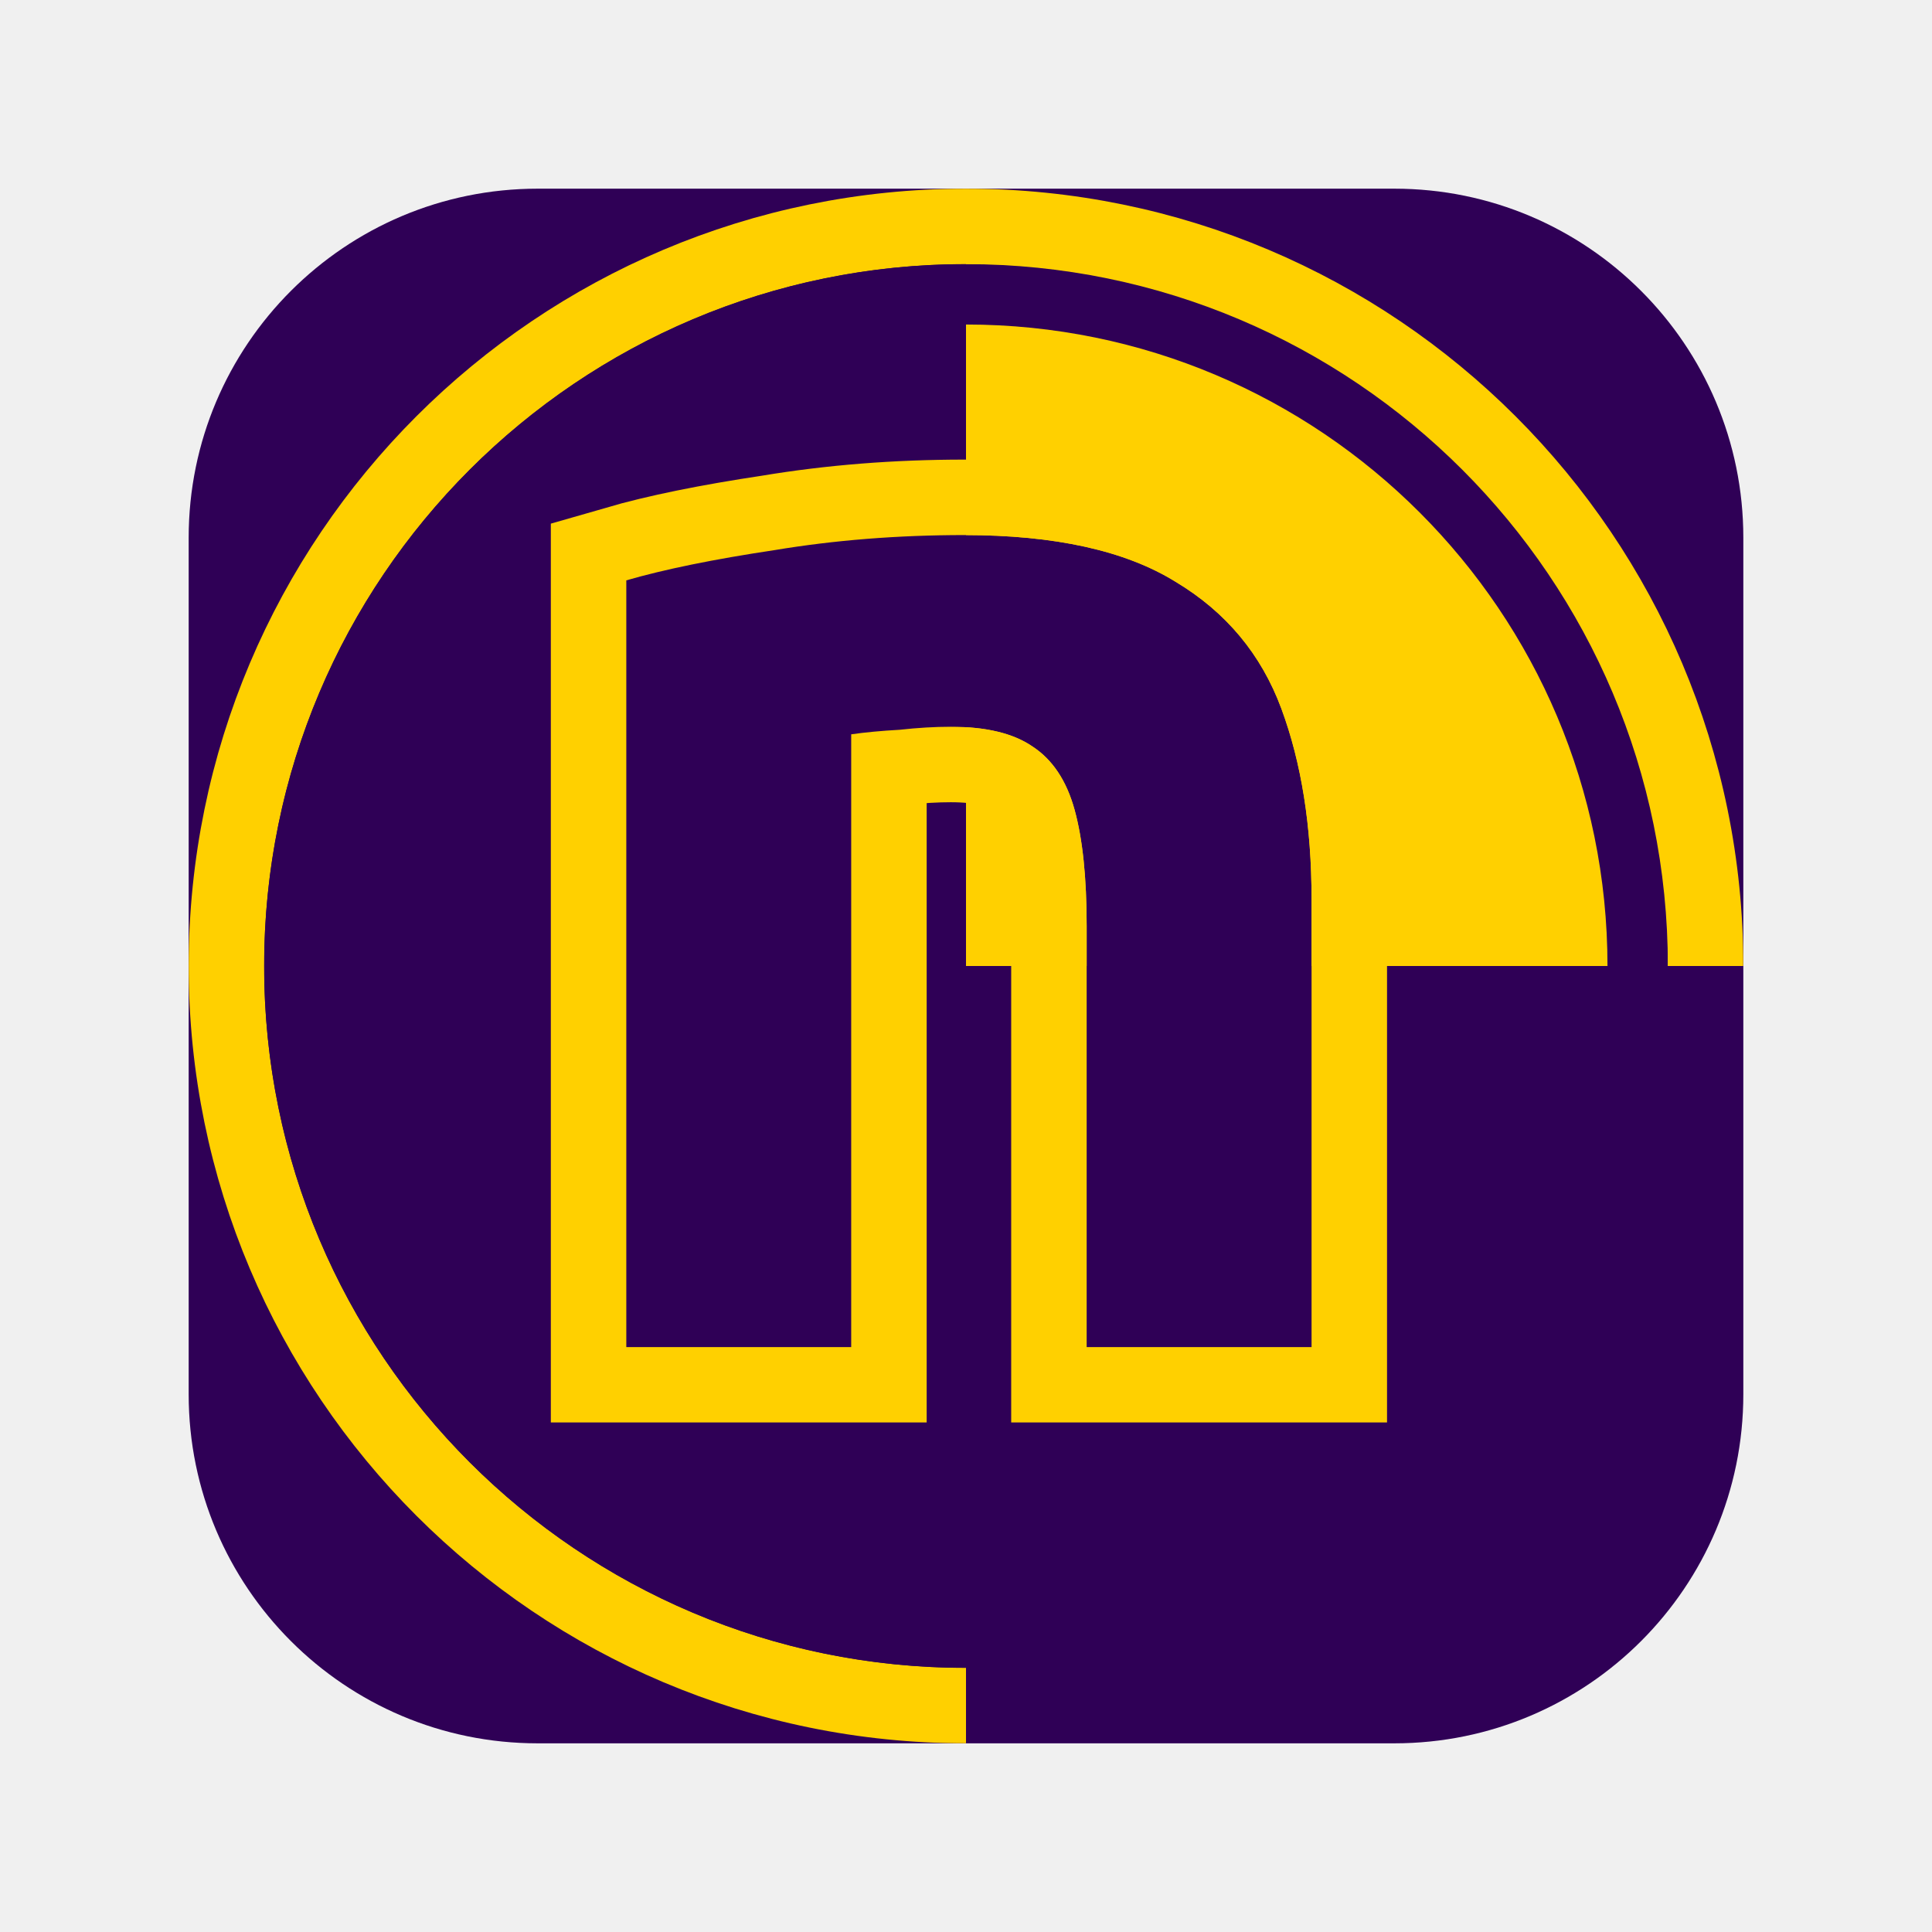
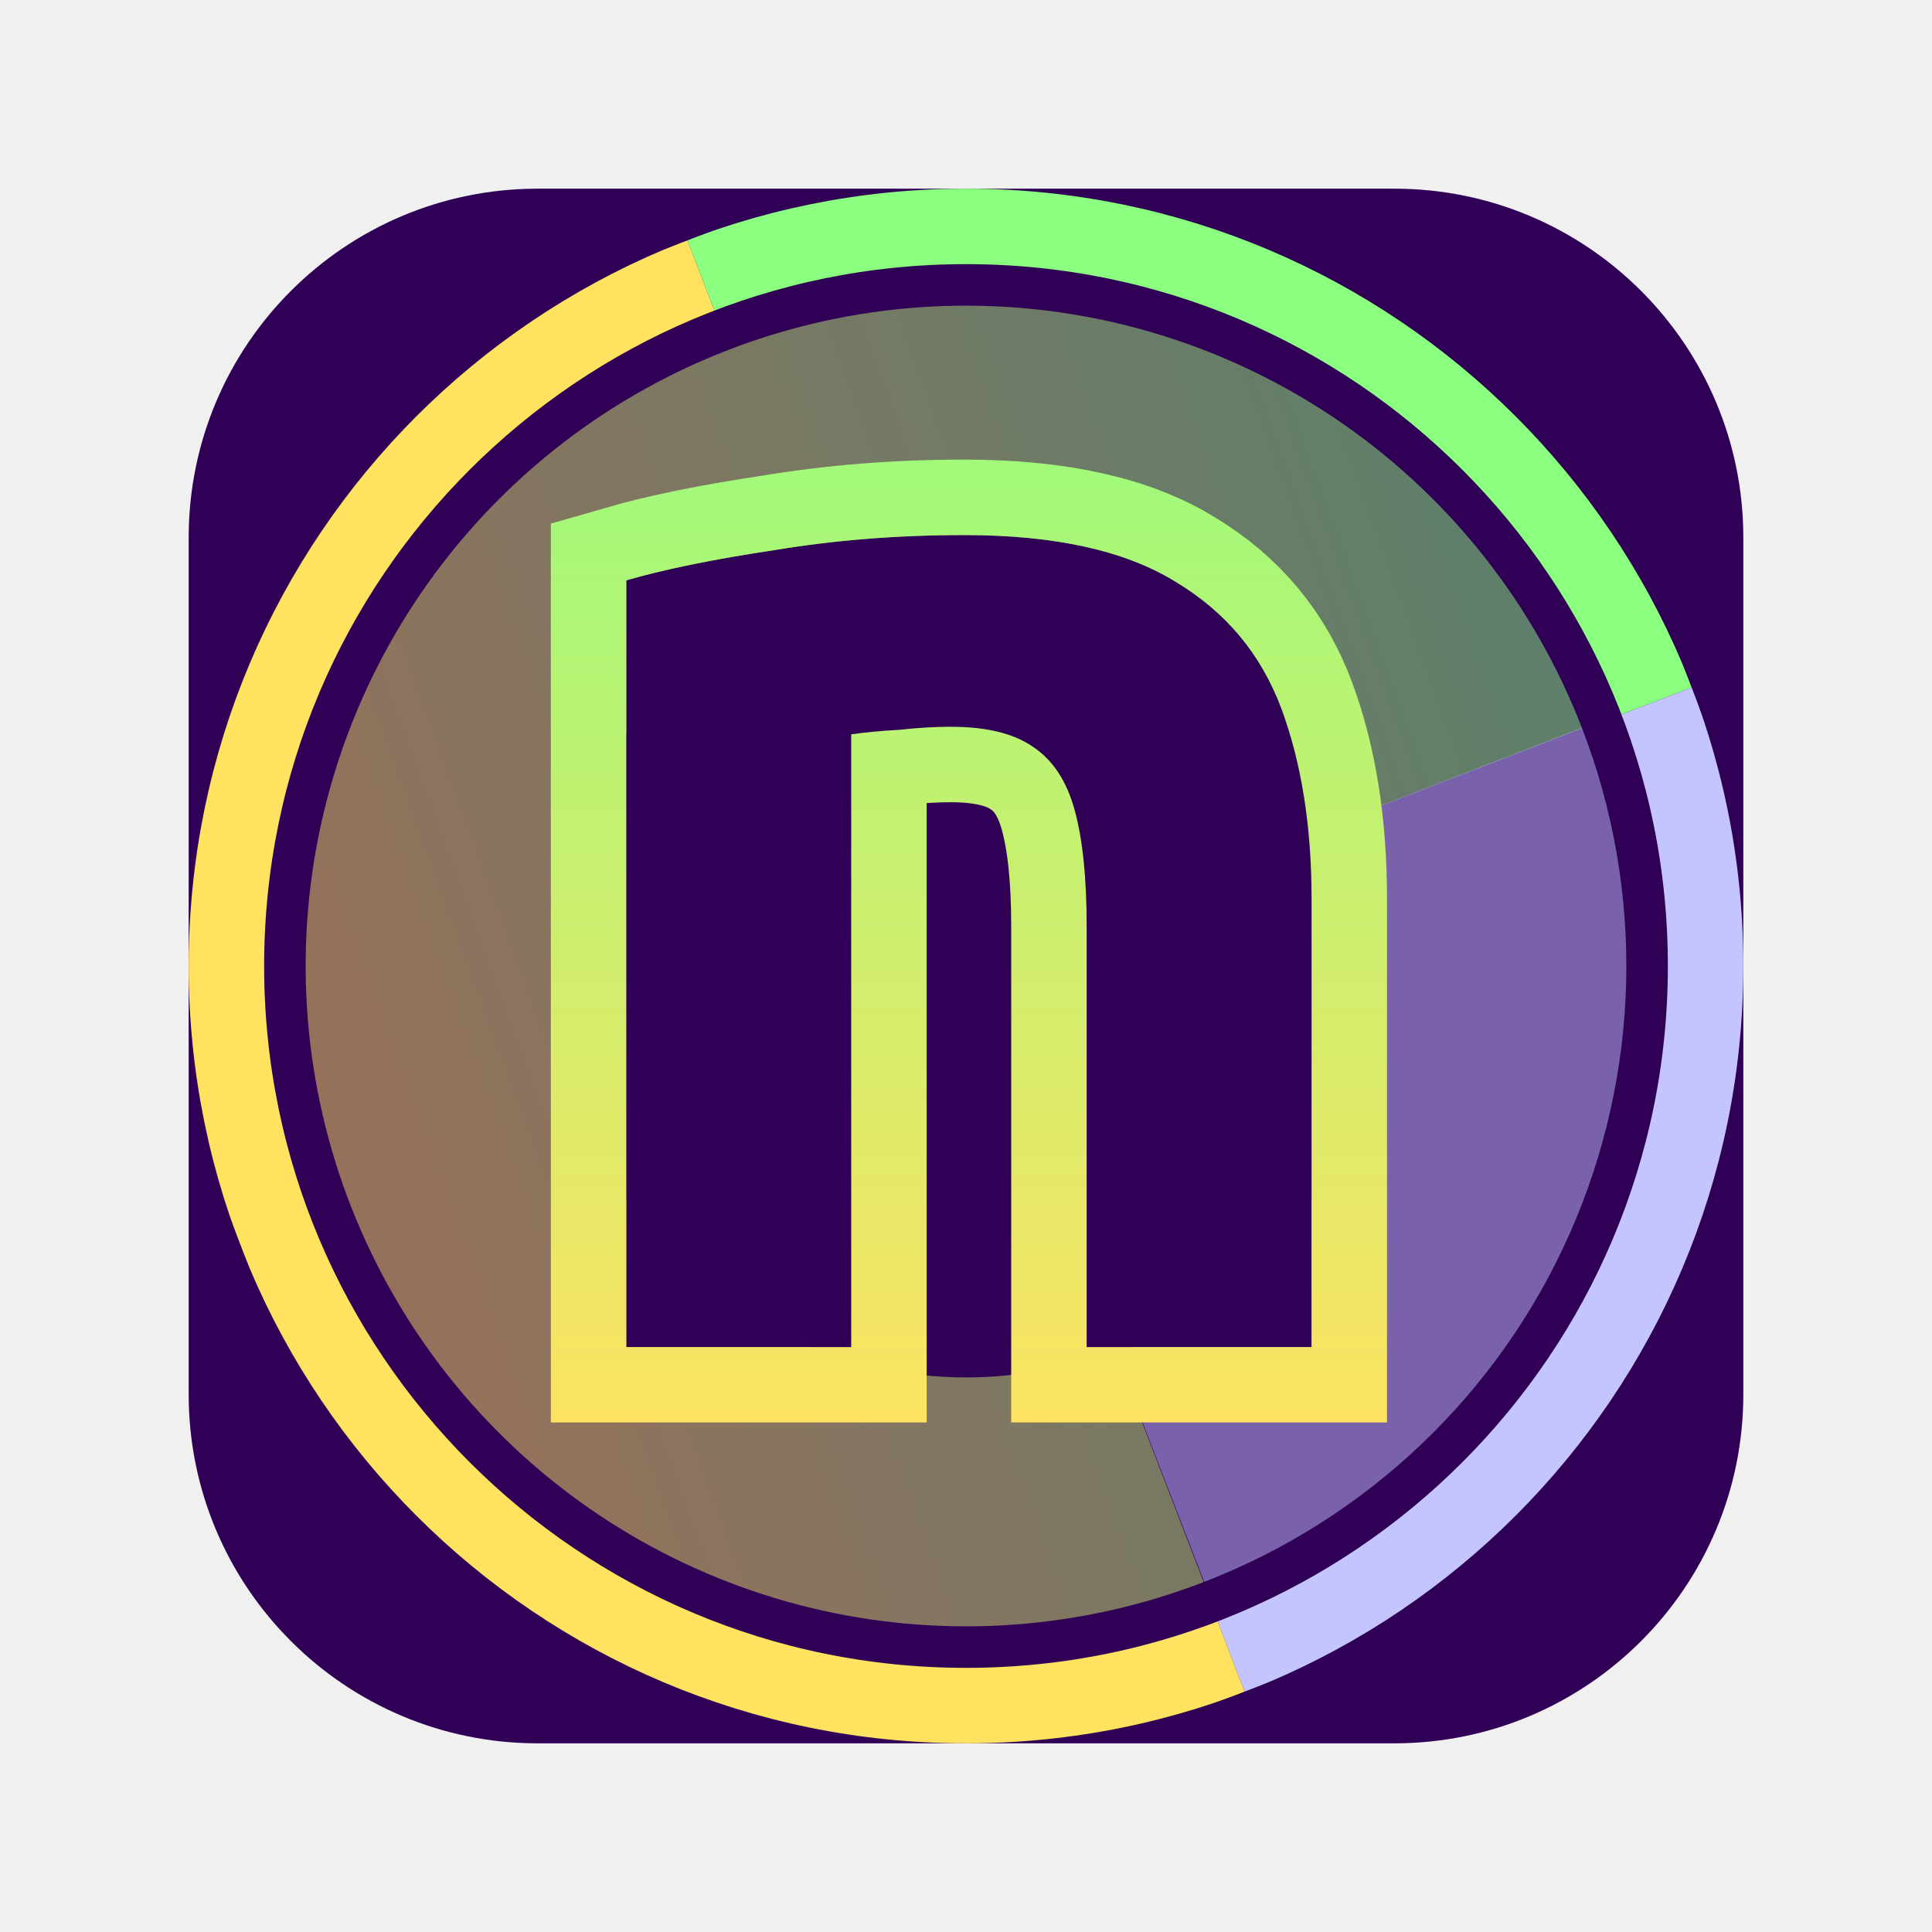
<svg xmlns="http://www.w3.org/2000/svg" xmlns:xlink="http://www.w3.org/1999/xlink" width="1024" height="1024" viewBox="0 0 1024 1024" fill="none">
-   <rect x="100" y="100" width="824" height="824" rx="185" fill="#2F0056" />
-   <mask id="mask0_3511_11" style="mask-type:alpha" maskUnits="userSpaceOnUse" x="100" y="100" width="412" height="824">
-     <path d="M100.5 100.5H511.5V923.5H100.5V100.5Z" fill="#D9D9D9" stroke="#2F0056" />
-   </mask>
-   <g mask="url(#mask0_3511_11)">
-     <path d="M904 512C904 728.496 728.496 904 512 904C295.504 904 120 728.496 120 512C120 295.504 295.504 120 512 120C728.496 120 904 295.504 904 512Z" fill="#2F0056" stroke-width="40" stroke="#FFD000" />
-   </g>
-   <mask id="mask1_3511_11" style="mask-type:alpha" maskUnits="userSpaceOnUse" x="512" y="100" width="412" height="412">
-     <path d="M512.5 100.5H923.5V511.5H512.5V100.5Z" fill="#D9D9D9" stroke="#2F0056" />
-   </mask>
-   <g mask="url(#mask1_3511_11)">
-     <path d="M904 512C904 728.496 728.496 904 512 904C295.504 904 120 728.496 120 512C120 295.504 295.504 120 512 120C728.496 120 904 295.504 904 512Z" fill="#FFD000" stroke-width="40" stroke="#FFD000" />
-   </g>
-   <mask id="mask2_3511_11" style="mask-type:alpha" maskUnits="userSpaceOnUse" x="100" y="100" width="824" height="824">
-     <path d="M100.5 100.5H923.5V923.5H100.5V100.5Z" fill="#D9D9D9" stroke="#2F0056" />
-   </mask>
-   <g mask="url(#mask2_3511_11)">
-     <mask id="stroke0_3511_11" maskUnits="userSpaceOnUse" x="140" y="140" width="744" height="744" fill="black">
-       <rect fill="white" x="140" y="140" width="744" height="744" />
-       <path d="M512 852C699.777 852 852 699.777 852 512C852 324.223 699.777 172 512 172C324.223 172 172 324.223 172 512C172 699.777 324.223 852 512 852Z" />
+   <g clip-path="url(#clip0_3511_11)">
+     <rect x="100" y="100" width="824" height="824" rx="185" fill="#2F0056" />
+     <mask id="mask0_3511_11" style="mask-type:alpha" maskUnits="userSpaceOnUse" x="512" y="364" width="533" height="533">
+       <path d="M512.646 512.288L896.348 364.998L1043.64 748.7L659.935 895.989L512.646 512.288Z" fill="#D9D9D9" stroke="#2F0056" />
    </mask>
-     <path d="M852 512C852 699.777 699.777 852 512 852C324.223 852 172 699.777 172 512C172 324.223 324.223 172 512 172C699.777 172 852 324.223 852 512Z" stroke-width="64" stroke="#2F0056" mask="url(#stroke0_3511_11)" />
-     <use xlink:href="#stroke1_3511_11" fill="#2F0056" />
-     <mask id="stroke2_3511_11" maskUnits="userSpaceOnUse" x="291" y="243" width="445" height="511" fill="black">
+     <g mask="url(#mask0_3511_11)">
+       <circle cx="512" cy="512" r="392" fill="#2F0056" stroke-width="40" stroke="#C4C5FF" />
+     </g>
+     <mask id="mask1_3511_11" style="mask-type:alpha" maskUnits="userSpaceOnUse" x="-21" y="127" width="681" height="918">
+       <path d="M-19.637 275.3L364.065 128.011L659.002 896.347L275.3 1043.64L-19.637 275.3Z" fill="#D9D9D9" stroke="#2F0056" />
+     </mask>
+     <g mask="url(#mask1_3511_11)">
+       <circle cx="512" cy="512" r="392" fill="#2F0056" stroke-width="40" stroke="#FFE260" />
+     </g>
+     <mask id="mask2_3511_11" style="mask-type:alpha" maskUnits="userSpaceOnUse" x="364" y="-21" width="533" height="533">
+       <path d="M364.998 127.652L748.7 -19.637L895.989 364.065L512.288 511.354L364.998 127.652Z" fill="#D9D9D9" stroke="#2F0056" />
+     </mask>
+     <g mask="url(#mask2_3511_11)">
+       <circle cx="512" cy="512" r="392" fill="#2F0056" stroke-width="40" stroke="#8AFF80" />
+     </g>
+     <path d="M838.537 386.01C813.619 321.427 770.109 265.684 713.509 225.829C656.91 185.974 589.763 163.798 520.561 162.105C451.358 160.412 383.207 179.277 324.727 216.317C266.246 253.356 220.062 306.905 192.015 370.192C163.968 433.479 155.318 503.662 167.158 571.865C178.998 640.068 210.797 703.229 258.533 753.36C306.27 803.491 367.8 838.341 435.343 853.502C502.885 868.663 573.407 863.456 637.99 838.537L590.496 715.443C550.259 730.968 506.321 734.212 464.24 724.766C422.159 715.32 383.824 693.608 354.082 662.375C324.341 631.142 304.529 591.791 297.153 549.298C289.776 506.805 295.165 463.079 312.639 423.649C330.114 384.219 358.888 350.857 395.323 327.78C431.758 304.704 474.218 292.95 517.334 294.004C560.449 295.059 602.283 308.876 637.547 333.707C672.81 358.537 699.918 393.267 715.443 433.504L838.537 386.01Z" fill="url(#paint0_linear_3511_11)" fill-opacity="0.5" />
+     <path d="M838.43 385.733C855.012 428.6 862.988 474.314 861.902 520.264C860.817 566.214 850.692 611.5 832.105 653.537C813.518 695.574 786.834 733.538 753.575 765.262C720.316 796.986 681.134 821.849 638.267 838.43L591.536 717.619C618.538 707.174 643.219 691.513 664.168 671.53C685.118 651.547 701.927 627.633 713.635 601.154C725.343 574.675 731.72 546.149 732.404 517.205C733.088 488.262 728.064 459.467 717.619 432.464L838.43 385.733Z" fill="#C4C5FF" fill-opacity="0.5" />
+     <use xlink:href="#stroke0_3511_11" fill="#2F0056" />
+     <mask id="stroke1_3511_11" maskUnits="userSpaceOnUse" x="291" y="243" width="445" height="511" fill="black">
      <rect fill="white" x="291" y="243" width="445" height="511" />
-       <use xlink:href="#stroke1_3511_11" />
+       <use xlink:href="#stroke0_3511_11" />
    </mask>
-     <path d="M331.953 714V307.6C352.22 301.733 378.353 296.4 410.353 291.6C442.353 286.267 475.953 283.6 511.153 283.6C559.153 283.6 596.486 291.867 623.153 308.4C649.82 324.4 668.486 346.8 679.153 375.6C689.82 404.4 695.153 438 695.153 476.4V714H575.953V490.8C575.953 465.2 573.82 444.667 569.553 429.2C565.286 413.733 557.82 402.533 547.153 395.6C537.02 388.667 522.62 385.2 503.953 385.2C495.42 385.2 486.353 385.733 476.753 386.8C467.153 387.333 458.62 388.133 451.153 389.2V714H331.953Z" stroke-width="80" stroke="#FFD000" mask="url(#stroke2_3511_11)" />
+     <path d="M331.953 714V307.6C352.22 301.733 378.353 296.4 410.353 291.6C442.353 286.267 475.953 283.6 511.153 283.6C559.153 283.6 596.486 291.867 623.153 308.4C649.82 324.4 668.486 346.8 679.153 375.6C689.82 404.4 695.153 438 695.153 476.4V714H575.953V490.8C575.953 465.2 573.82 444.667 569.553 429.2C565.286 413.733 557.82 402.533 547.153 395.6C537.02 388.667 522.62 385.2 503.953 385.2C495.42 385.2 486.353 385.733 476.753 386.8C467.153 387.333 458.62 388.133 451.153 389.2V714H331.953Z" stroke-width="80" stroke="url(#paint1_linear_3511_11)" mask="url(#stroke1_3511_11)" />
  </g>
  <defs>
-     <path id="stroke1_3511_11" d="M331.953 714V307.6C352.22 301.733 378.353 296.4 410.353 291.6C442.353 286.267 475.953 283.6 511.153 283.6C559.153 283.6 596.486 291.867 623.153 308.4C649.82 324.4 668.486 346.8 679.153 375.6C689.82 404.4 695.153 438 695.153 476.4V714H575.953V490.8C575.953 465.2 573.82 444.667 569.553 429.2C565.286 413.733 557.82 402.533 547.153 395.6C537.02 388.667 522.62 385.2 503.953 385.2C495.42 385.2 486.353 385.733 476.753 386.8C467.153 387.333 458.62 388.133 451.153 389.2V714H331.953Z" />
+     <linearGradient id="paint0_linear_3511_11" x1="172" y1="632" x2="852" y2="384" gradientUnits="userSpaceOnUse">
+       <stop stop-color="#FFE260" />
+       <stop offset="1" stop-color="#8AFF80" />
+     </linearGradient>
+     <linearGradient id="paint1_linear_3511_11" x1="511.5" y1="772" x2="511.5" y2="112" gradientUnits="userSpaceOnUse">
+       <stop stop-color="#FFE260" />
+       <stop offset="1" stop-color="#8AFF80" />
+     </linearGradient>
+     <clipPath id="clip0_3511_11">
+       <rect width="1024" height="1024" fill="white" />
+     </clipPath>
+     <path id="stroke0_3511_11" d="M331.953 714V307.6C352.22 301.733 378.353 296.4 410.353 291.6C442.353 286.267 475.953 283.6 511.153 283.6C559.153 283.6 596.486 291.867 623.153 308.4C649.82 324.4 668.486 346.8 679.153 375.6C689.82 404.4 695.153 438 695.153 476.4V714H575.953V490.8C575.953 465.2 573.82 444.667 569.553 429.2C565.286 413.733 557.82 402.533 547.153 395.6C537.02 388.667 522.62 385.2 503.953 385.2C495.42 385.2 486.353 385.733 476.753 386.8C467.153 387.333 458.62 388.133 451.153 389.2V714H331.953Z" />
  </defs>
</svg>
